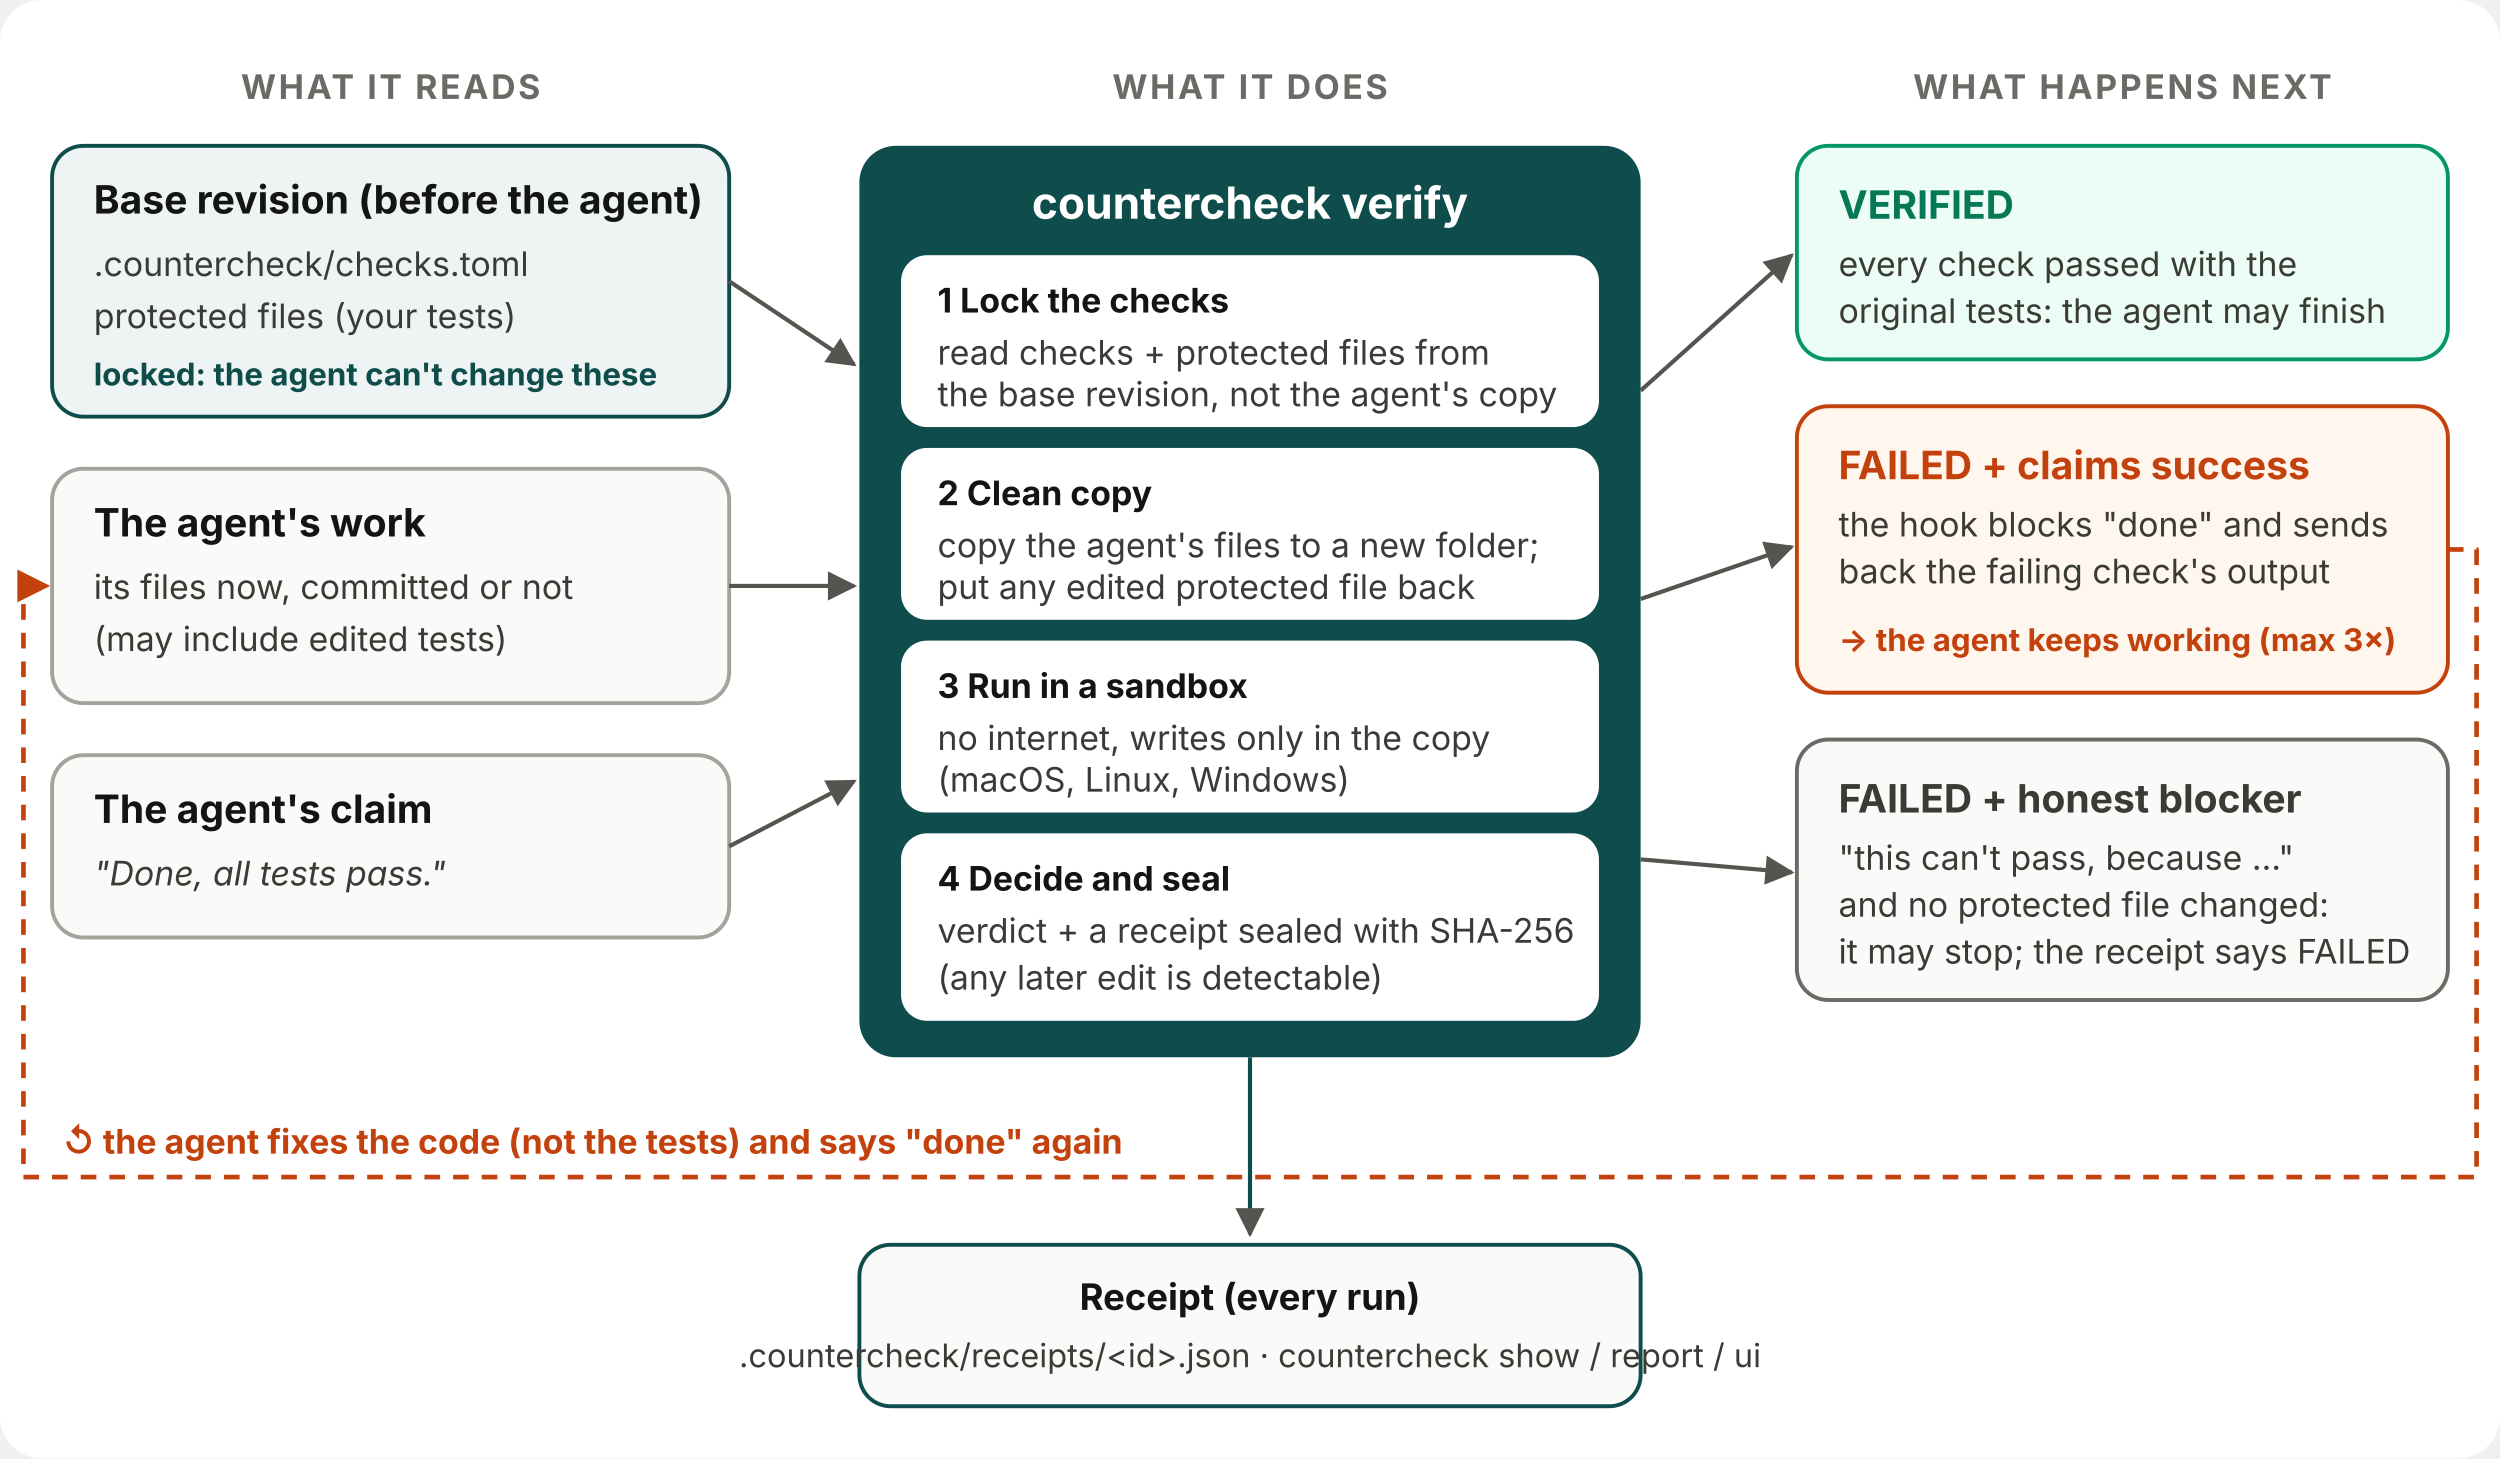
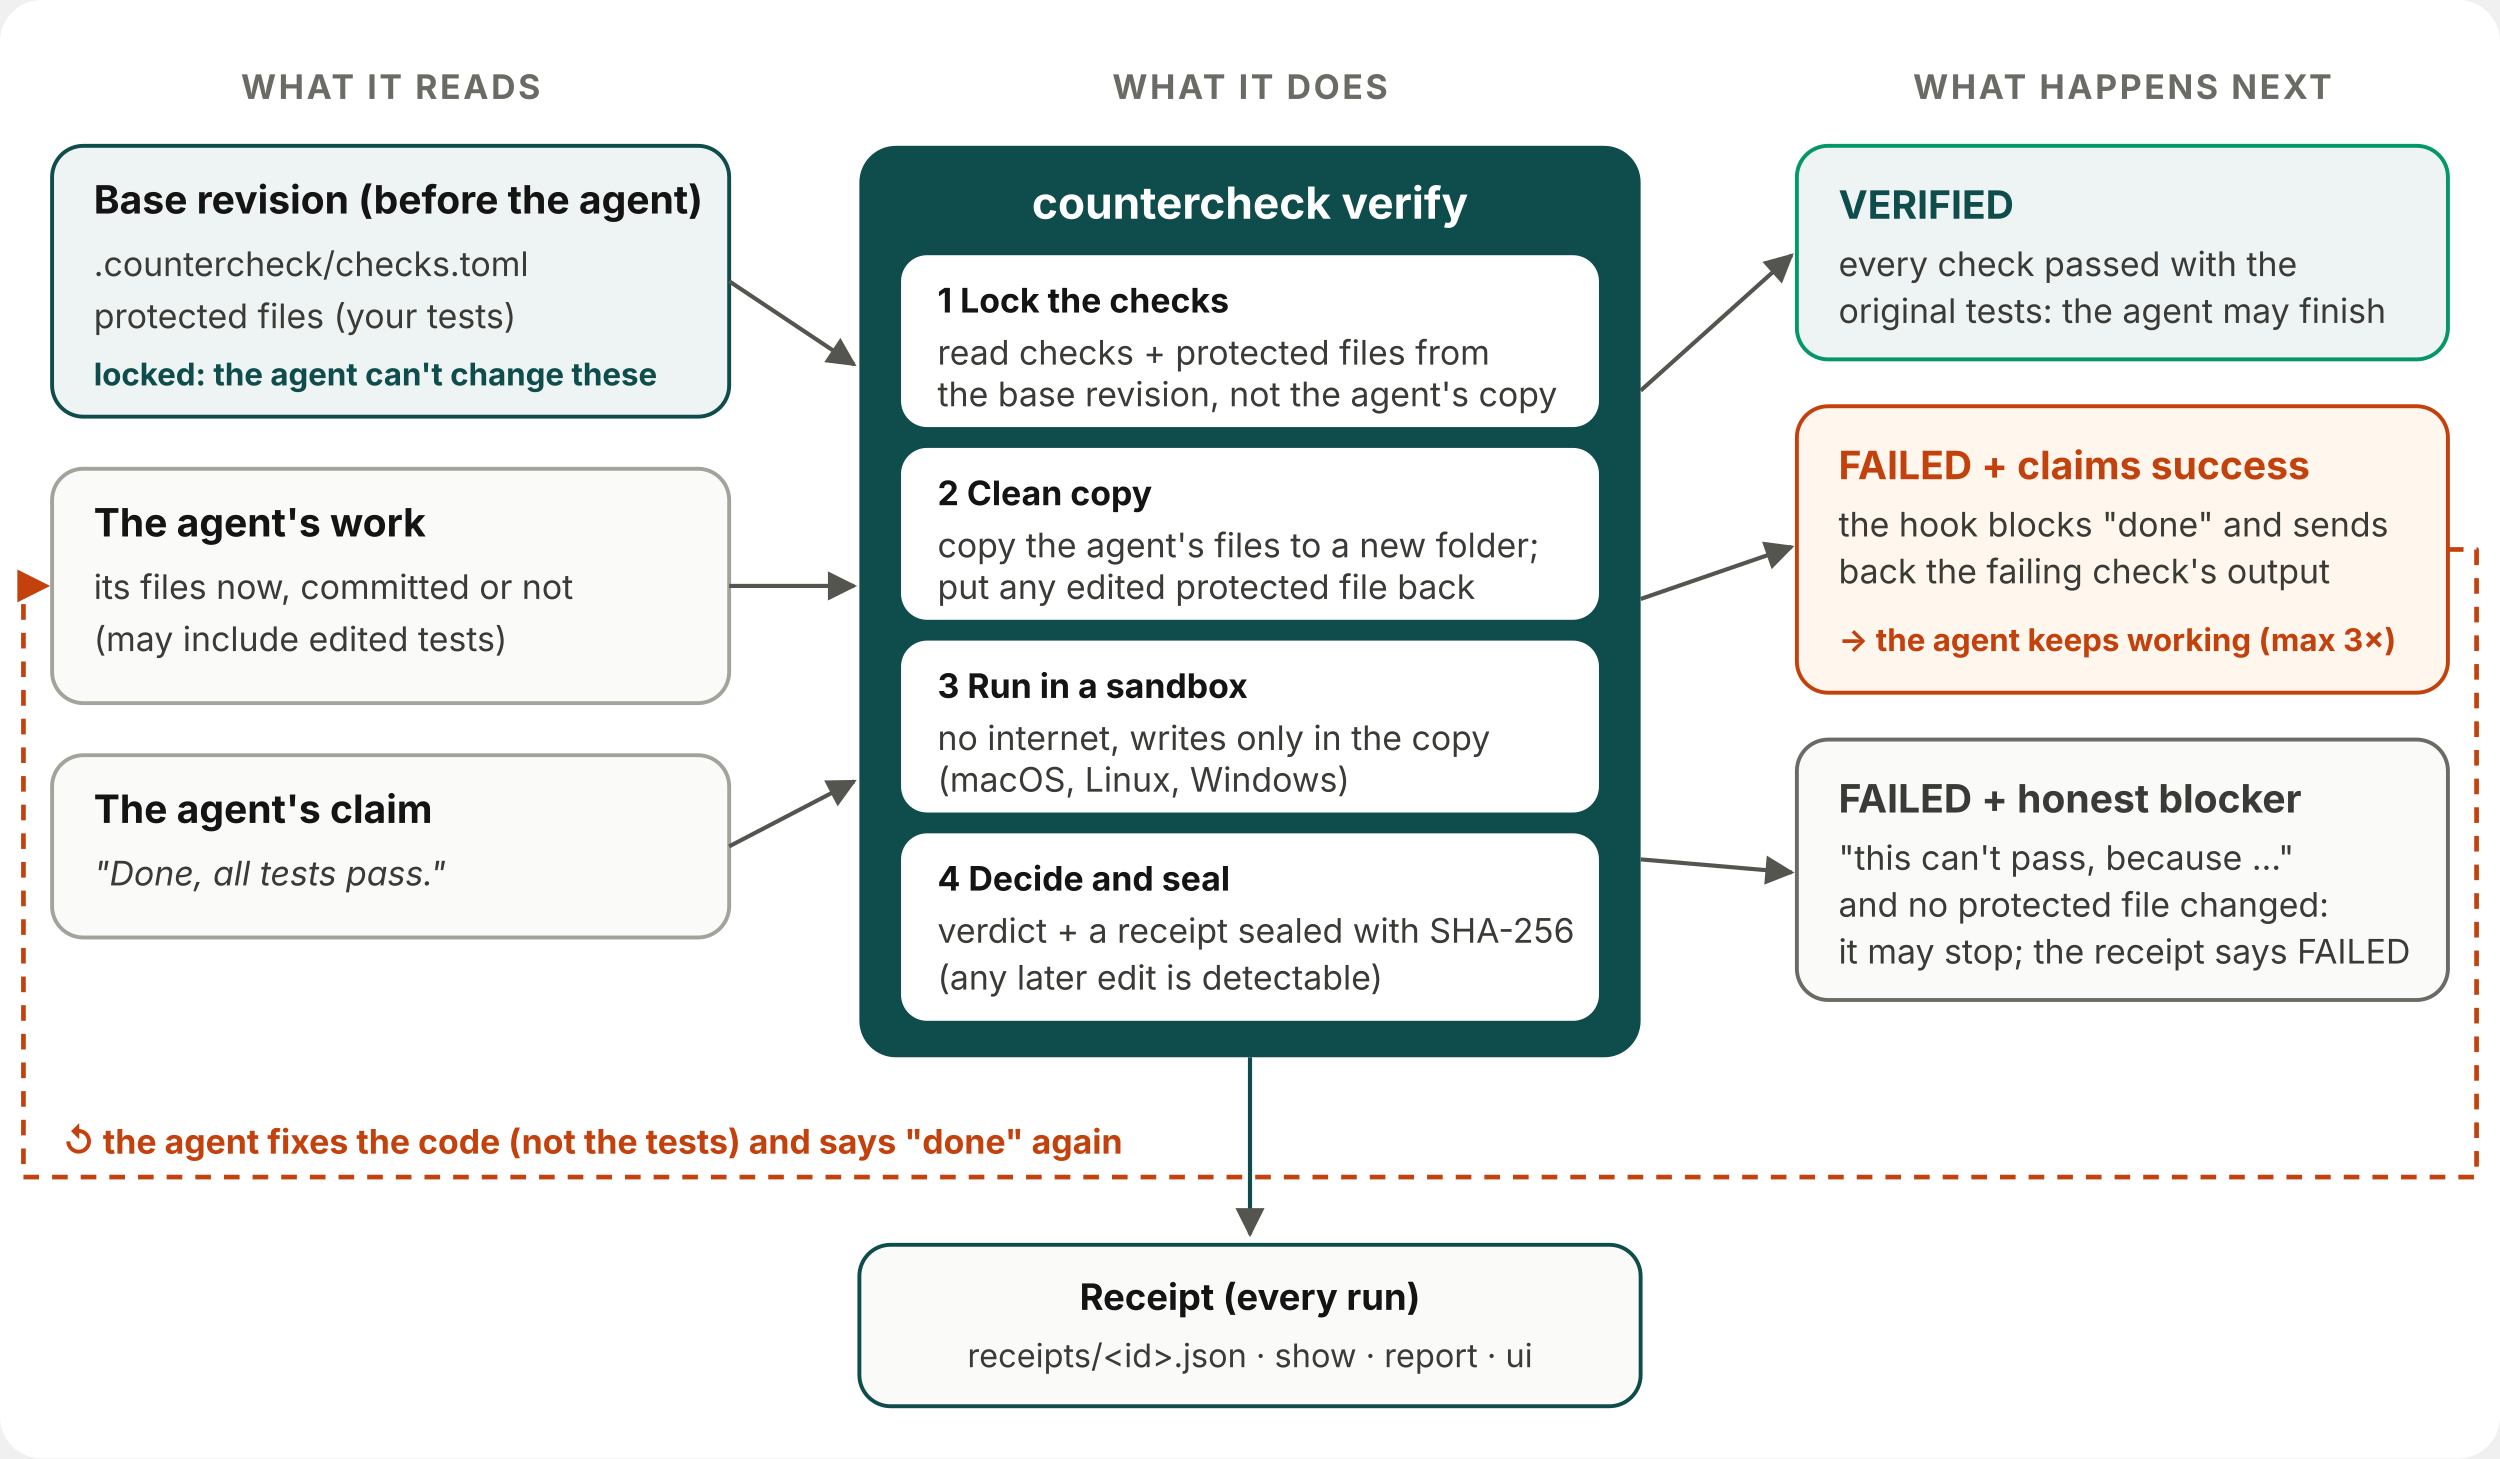
<svg xmlns="http://www.w3.org/2000/svg" width="960" height="560" viewBox="0 0 960 560" font-family="Inter, -apple-system, BlinkMacSystemFont, 'Segoe UI', Helvetica, Arial, sans-serif">
  <defs>
    <marker id="arrow" viewBox="0 0 10 10" refX="9" refY="5" markerWidth="7" markerHeight="7" orient="auto-start-reverse">
      <path d="M0,0 L10,5 L0,10 z" fill="#55554F" />
    </marker>
    <marker id="arrowCoral" viewBox="0 0 10 10" refX="9" refY="5" markerWidth="7" markerHeight="7" orient="auto-start-reverse">
      <path d="M0,0 L10,5 L0,10 z" fill="#C2410C" />
    </marker>
  </defs>
  <rect width="960" height="560" rx="16" fill="#FFFFFF" />
  <text x="150" y="38" text-anchor="middle" font-size="13" font-weight="700" fill="#6B6B66" letter-spacing="1">WHAT IT READS</text>
  <text x="480" y="38" text-anchor="middle" font-size="13" font-weight="700" fill="#6B6B66" letter-spacing="1">WHAT IT DOES</text>
  <text x="815" y="38" text-anchor="middle" font-size="13" font-weight="700" fill="#6B6B66" letter-spacing="1">WHAT HAPPENS NEXT</text>
  <g>
    <rect x="20" y="56" width="260" height="104" rx="12" fill="#EEF4F3" stroke="#0F4C4C" stroke-width="1.5" />
    <text x="36" y="82" font-size="15" font-weight="700" fill="#141414">Base revision (before the agent)</text>
    <text x="36" y="106" font-size="13" fill="#3A3A36">.countercheck/checks.toml</text>
    <text x="36" y="126" font-size="13" fill="#3A3A36">protected files (your tests)</text>
    <text x="36" y="148" font-size="12" font-weight="700" fill="#0F4C4C">locked: the agent can't change these</text>
  </g>
  <g>
    <rect x="20" y="180" width="260" height="90" rx="12" fill="#FAFAF9" stroke="#A3A39C" stroke-width="1.5" />
    <text x="36" y="206" font-size="15" font-weight="700" fill="#141414">The agent's work</text>
    <text x="36" y="230" font-size="13" fill="#3A3A36">its files now, committed or not</text>
    <text x="36" y="250" font-size="13" fill="#3A3A36">(may include edited tests)</text>
  </g>
  <g>
    <rect x="20" y="290" width="260" height="70" rx="12" fill="#FAFAF9" stroke="#A3A39C" stroke-width="1.5" />
    <text x="36" y="316" font-size="15" font-weight="700" fill="#141414">The agent's claim</text>
    <text x="36" y="340" font-size="13" font-style="italic" fill="#3A3A36">"Done, all tests pass."</text>
  </g>
  <line x1="280" y1="108" x2="328" y2="140" stroke="#55554F" stroke-width="1.6" marker-end="url(#arrow)" />
  <line x1="280" y1="225" x2="328" y2="225" stroke="#55554F" stroke-width="1.6" marker-end="url(#arrow)" />
  <line x1="280" y1="325" x2="328" y2="300" stroke="#55554F" stroke-width="1.6" marker-end="url(#arrow)" />
  <rect x="330" y="56" width="300" height="350" rx="14" fill="#0F4C4C" />
  <text x="480" y="84" text-anchor="middle" font-size="17" font-weight="700" fill="#FFFFFF">countercheck verify</text>
  <g font-size="13" fill="#141414">
    <rect x="346" y="98" width="268" height="66" rx="10" fill="#FFFFFF" />
    <text x="360" y="120" font-weight="700">1  Lock the checks</text>
    <text x="360" y="140" fill="#3A3A36">read checks + protected files from</text>
    <text x="360" y="156" fill="#3A3A36">the base revision, not the agent's copy</text>
    <rect x="346" y="172" width="268" height="66" rx="10" fill="#FFFFFF" />
    <text x="360" y="194" font-weight="700">2  Clean copy</text>
    <text x="360" y="214" fill="#3A3A36">copy the agent's files to a new folder;</text>
    <text x="360" y="230" fill="#3A3A36">put any edited protected file back</text>
    <rect x="346" y="246" width="268" height="66" rx="10" fill="#FFFFFF" />
    <text x="360" y="268" font-weight="700">3  Run in a sandbox</text>
    <text x="360" y="288" fill="#3A3A36">no internet, writes only in the copy</text>
    <text x="360" y="304" fill="#3A3A36">(macOS, Linux, Windows)</text>
    <rect x="346" y="320" width="268" height="72" rx="10" fill="#FFFFFF" />
    <text x="360" y="342" font-weight="700">4  Decide and seal</text>
    <text x="360" y="362" fill="#3A3A36">verdict + a receipt sealed with SHA-256</text>
    <text x="360" y="380" fill="#3A3A36">(any later edit is detectable)</text>
  </g>
  <line x1="630" y1="150" x2="688" y2="98" stroke="#55554F" stroke-width="1.6" marker-end="url(#arrow)" />
  <line x1="630" y1="230" x2="688" y2="210" stroke="#55554F" stroke-width="1.6" marker-end="url(#arrow)" />
  <line x1="630" y1="330" x2="688" y2="335" stroke="#55554F" stroke-width="1.6" marker-end="url(#arrow)" />
  <g>
-     <rect x="690" y="56" width="250" height="82" rx="12" fill="#ECFDF5" stroke="#059669" stroke-width="1.5" />
-     <text x="706" y="84" font-size="15" font-weight="700" fill="#047857">VERIFIED</text>
+     <rect x="690" y="56" width="250" height="82" rx="12" fill="#EEF4F3" stroke="#059669" stroke-width="1.5" />
+     <text x="706" y="84" font-size="15" font-weight="700" fill="#0F4C4C">VERIFIED</text>
    <text x="706" y="106" font-size="13" fill="#3A3A36">every check passed with the</text>
    <text x="706" y="124" font-size="13" fill="#3A3A36">original tests: the agent may finish</text>
  </g>
  <g>
    <rect x="690" y="156" width="250" height="110" rx="12" fill="#FFF7ED" stroke="#C2410C" stroke-width="1.5" />
    <text x="706" y="184" font-size="15" font-weight="700" fill="#C2410C">FAILED + claims success</text>
    <text x="706" y="206" font-size="13" fill="#3A3A36">the hook blocks "done" and sends</text>
    <text x="706" y="224" font-size="13" fill="#3A3A36">back the failing check's output</text>
    <text x="706" y="250" font-size="12" font-weight="700" fill="#C2410C">→ the agent keeps working (max 3×)</text>
  </g>
  <g>
    <rect x="690" y="284" width="250" height="100" rx="12" fill="#FAFAF9" stroke="#6B6B66" stroke-width="1.5" />
    <text x="706" y="312" font-size="15" font-weight="700" fill="#3A3A36">FAILED + honest blocker</text>
    <text x="706" y="334" font-size="13" fill="#3A3A36">"this can't pass, because …"</text>
    <text x="706" y="352" font-size="13" fill="#3A3A36">and no protected file changed:</text>
    <text x="706" y="370" font-size="13" fill="#3A3A36">it may stop; the receipt says FAILED</text>
  </g>
  <path d="M940,211 H951 V452 H9 V225 H18" fill="none" stroke="#C2410C" stroke-width="1.8" stroke-dasharray="6 5" stroke-linejoin="round" marker-end="url(#arrowCoral)" />
  <text x="24" y="443" font-size="13" font-weight="700" fill="#C2410C">↺ the agent fixes the code (not the tests) and says "done" again</text>
  <rect x="330" y="478" width="300" height="62" rx="12" fill="#FAFAF9" stroke="#0F4C4C" stroke-width="1.5" />
  <text x="480" y="503" text-anchor="middle" font-size="14" font-weight="700" fill="#141414">Receipt (every run)</text>
-   <text x="480" y="525" text-anchor="middle" font-size="12.5" fill="#3A3A36">.countercheck/receipts/&lt;id&gt;.json · countercheck show / report / ui</text>
+   <text x="480" y="525" text-anchor="middle" font-size="12.5" fill="#3A3A36">receipts/&lt;id&gt;.json · show · report · ui</text>
  <line x1="480" y1="406" x2="480" y2="474" stroke="#0F4C4C" stroke-width="1.6" marker-end="url(#arrow)" />
</svg>
